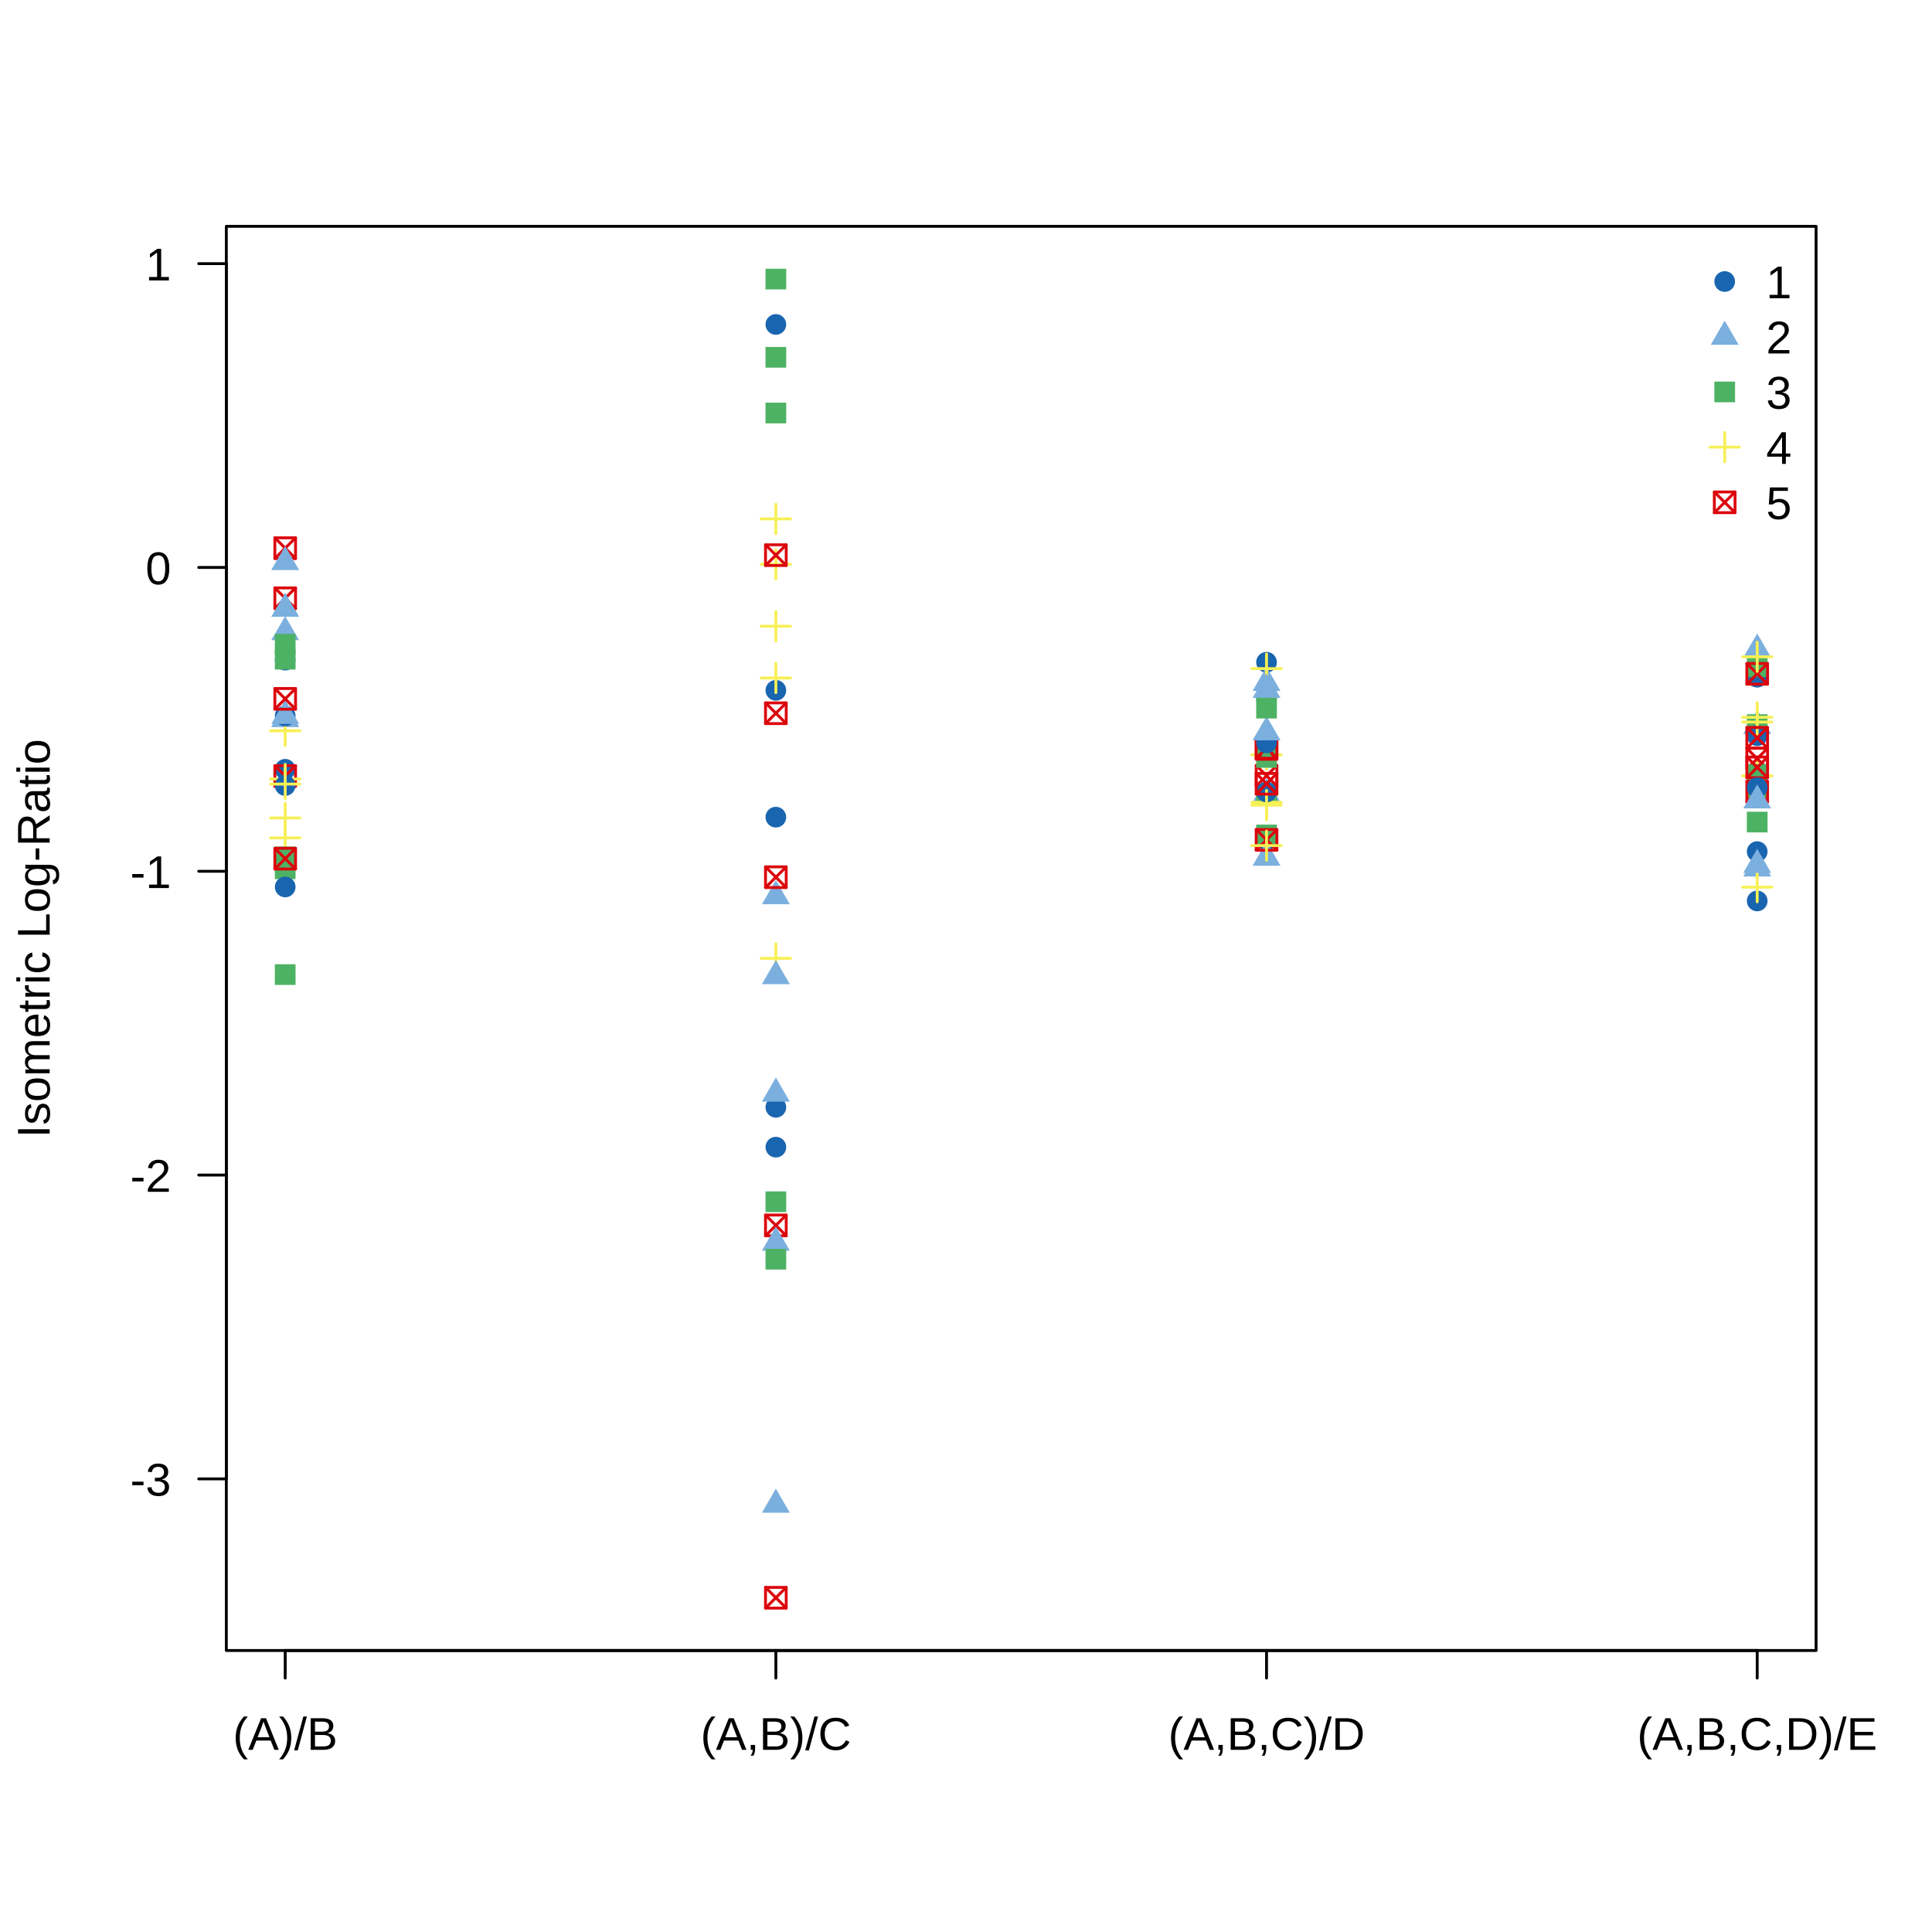
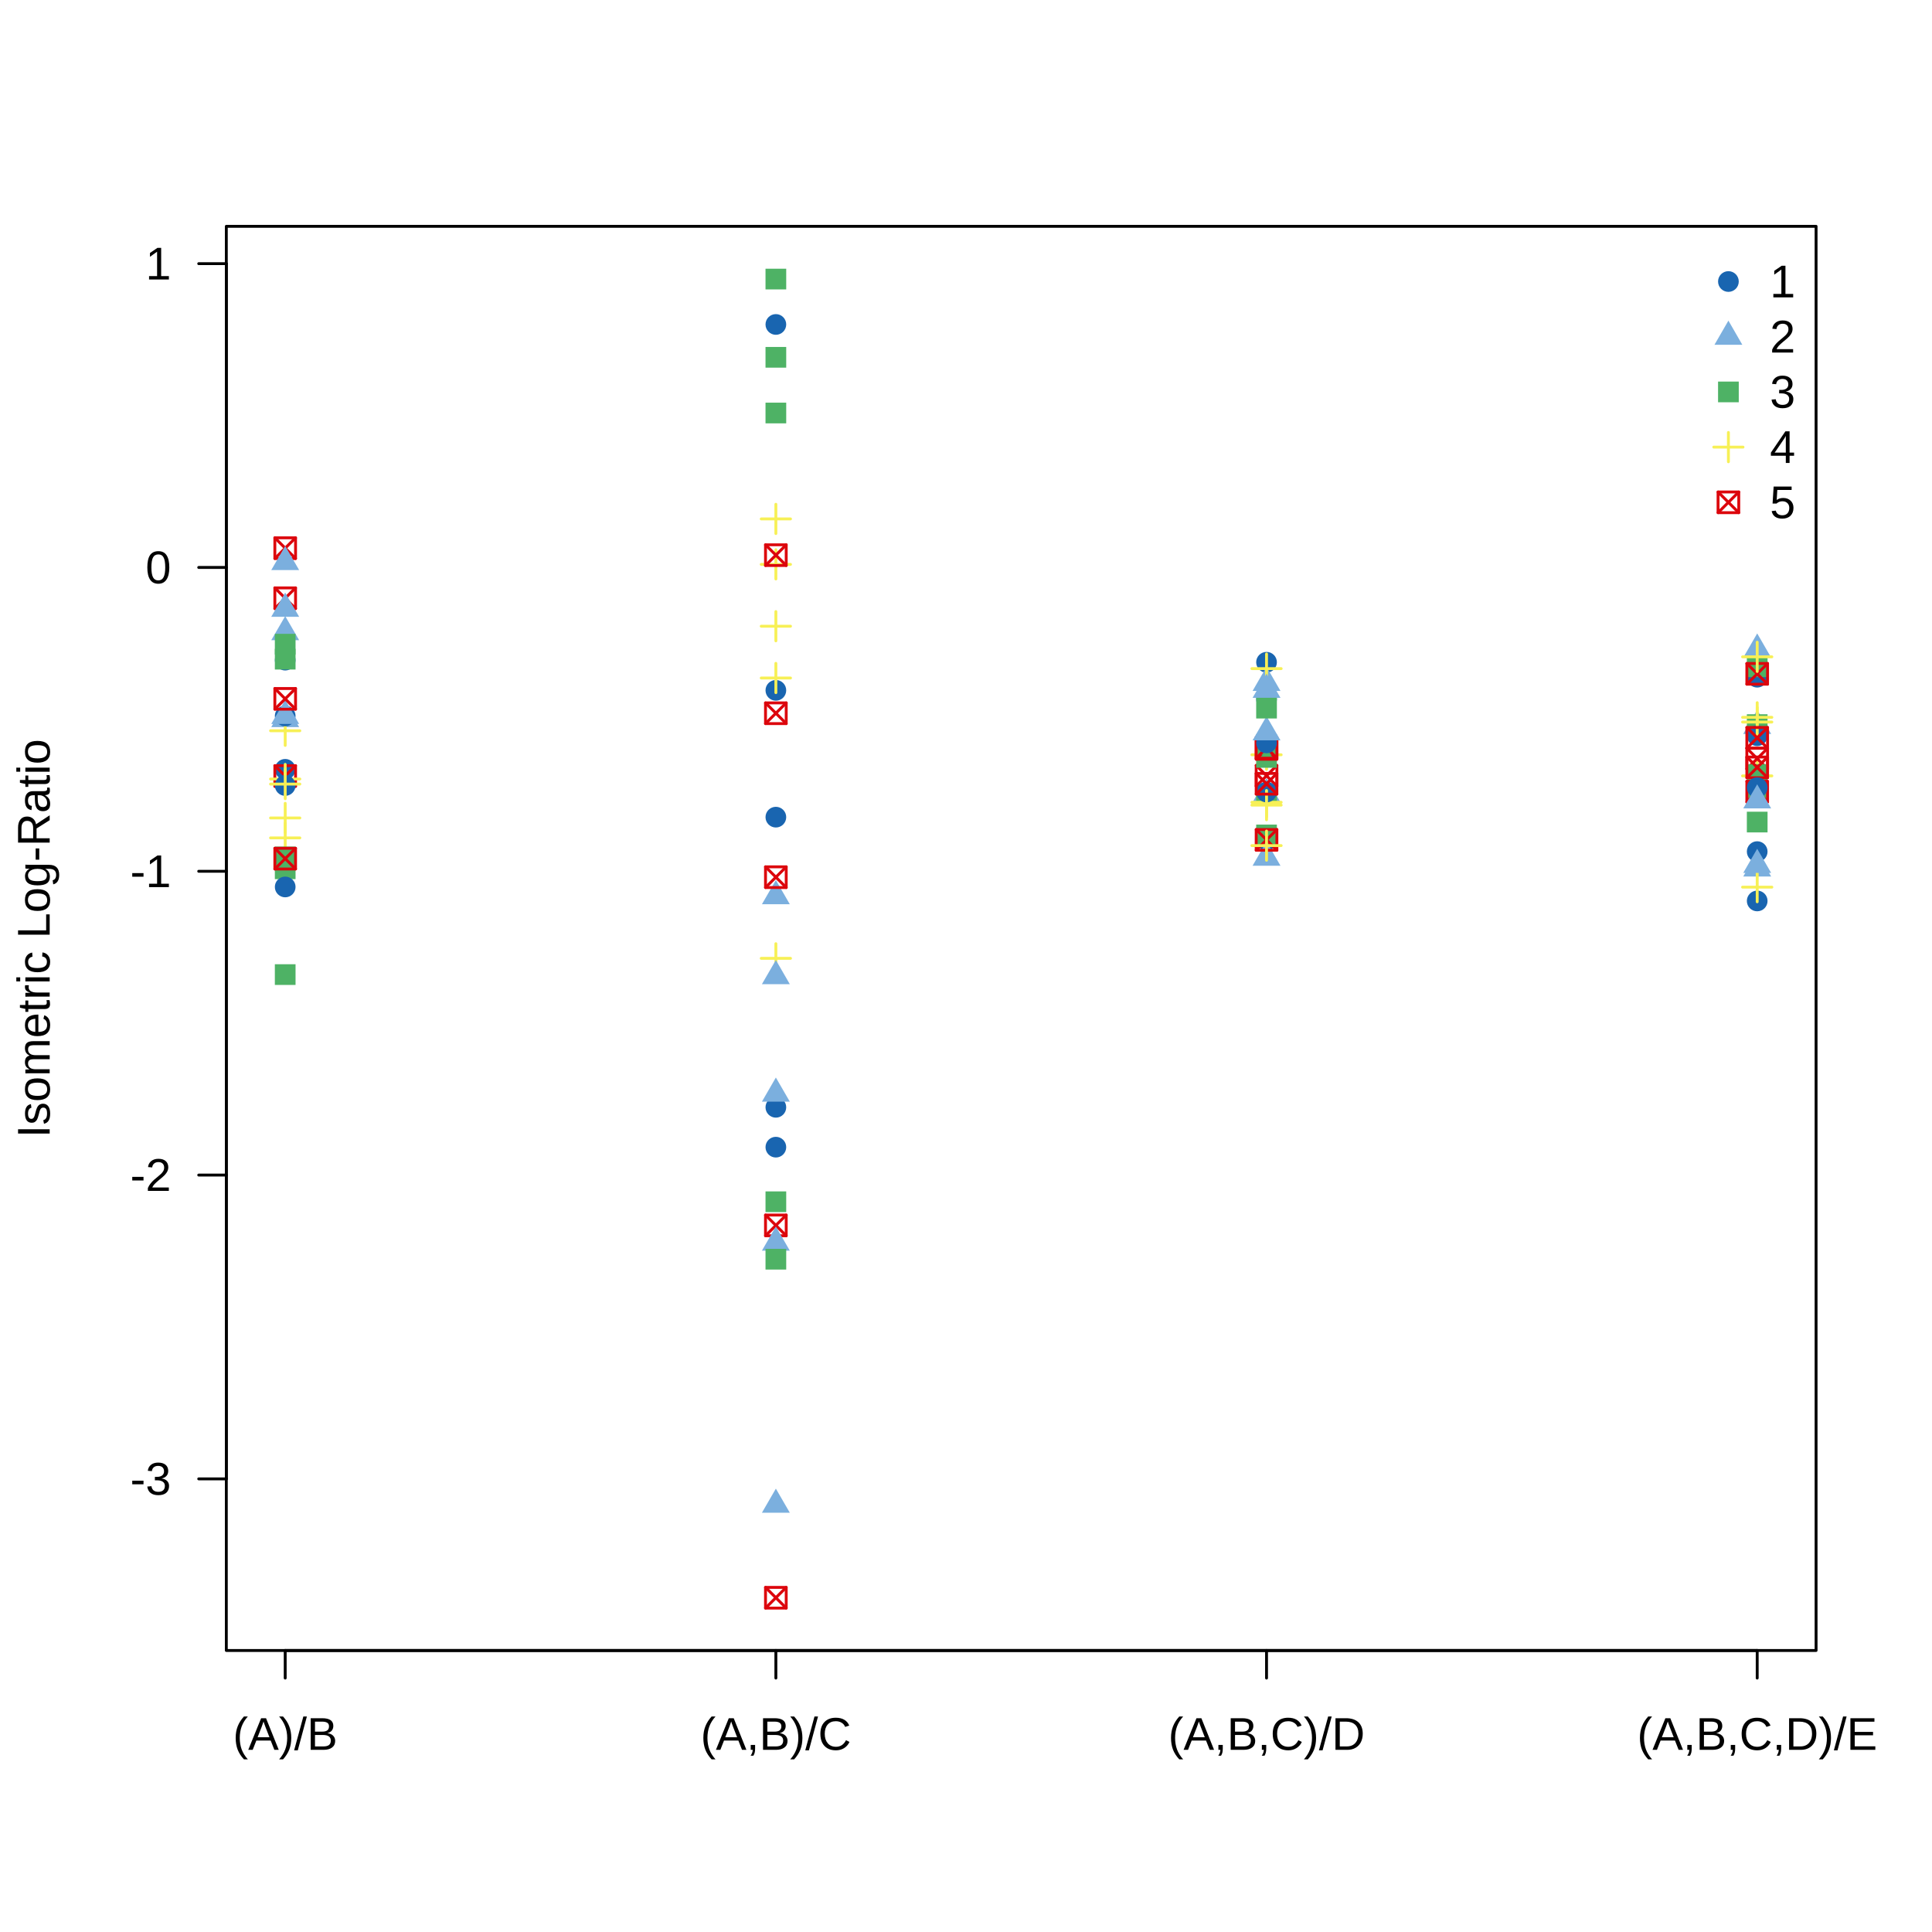
<svg xmlns="http://www.w3.org/2000/svg" class="svglite" width="504.00pt" height="504.00pt" viewBox="0 0 504.00 504.00">
  <defs>
    <style type="text/css">
    .svglite line, .svglite polyline, .svglite polygon, .svglite path, .svglite rect, .svglite circle {
      fill: none;
      stroke: #000000;
      stroke-linecap: round;
      stroke-linejoin: round;
      stroke-miterlimit: 10.00;
    }
    .svglite text {
      white-space: pre;
    }
  </style>
  </defs>
  <rect width="100%" height="100%" style="stroke: none; fill: #FFFFFF;" />
  <defs>
    <clipPath id="cpMC4wMHw1MDQuMDB8MC4wMHw1MDQuMDA=">
      <rect x="0.00" y="0.00" width="504.00" height="504.00" />
    </clipPath>
  </defs>
  <g clip-path="url(#cpMC4wMHw1MDQuMDB8MC4wMHw1MDQuMDA=)">
</g>
  <defs>
    <clipPath id="cpNTkuMDR8NDczLjc2fDU5LjA0fDQzMC41Ng==">
      <rect x="59.04" y="59.04" width="414.72" height="371.52" />
    </clipPath>
  </defs>
  <g clip-path="url(#cpNTkuMDR8NDczLjc2fDU5LjA0fDQzMC41Ng==)">
    <circle cx="74.40" cy="172.21" r="2.70" style="stroke-width: 0.75; stroke: none; fill: #1965B0;" />
    <polygon points="74.40,183.38 78.04,189.68 70.76,189.68 " style="stroke-width: 0.75; stroke: none; fill: #7BAFDE;" />
    <polygon points="71.70,229.34 77.10,229.34 77.10,223.94 71.70,223.94 " style="stroke-width: 0.75; stroke: none; fill: #4EB265;" />
    <line x1="70.58" y1="190.63" x2="78.22" y2="190.63" style="stroke-width: 0.75; stroke: #F7F056;" />
    <line x1="74.40" y1="194.45" x2="74.40" y2="186.82" style="stroke-width: 0.75; stroke: #F7F056;" />
    <rect x="71.70" y="153.36" width="5.40" height="5.40" style="stroke-width: 0.75; stroke: #DC050C;" />
    <line x1="71.70" y1="158.76" x2="77.10" y2="153.36" style="stroke-width: 0.75; stroke: #DC050C;" />
    <line x1="71.70" y1="153.36" x2="77.10" y2="158.76" style="stroke-width: 0.75; stroke: #DC050C;" />
    <circle cx="74.40" cy="186.77" r="2.70" style="stroke-width: 0.75; stroke: none; fill: #1965B0;" />
    <polygon points="74.40,160.72 78.04,167.01 70.76,167.01 " style="stroke-width: 0.75; stroke: none; fill: #7BAFDE;" />
    <polygon points="71.70,256.94 77.10,256.94 77.10,251.54 71.70,251.54 " style="stroke-width: 0.75; stroke: none; fill: #4EB265;" />
    <line x1="70.58" y1="218.58" x2="78.22" y2="218.58" style="stroke-width: 0.75; stroke: #F7F056;" />
    <line x1="74.40" y1="222.40" x2="74.40" y2="214.76" style="stroke-width: 0.75; stroke: #F7F056;" />
    <rect x="71.70" y="140.30" width="5.40" height="5.40" style="stroke-width: 0.75; stroke: #DC050C;" />
    <line x1="71.70" y1="145.70" x2="77.10" y2="140.30" style="stroke-width: 0.75; stroke: #DC050C;" />
    <line x1="71.70" y1="140.30" x2="77.10" y2="145.70" style="stroke-width: 0.75; stroke: #DC050C;" />
    <circle cx="74.40" cy="200.69" r="2.70" style="stroke-width: 0.75; stroke: none; fill: #1965B0;" />
    <polygon points="74.40,154.60 78.04,160.90 70.76,160.90 " style="stroke-width: 0.75; stroke: none; fill: #7BAFDE;" />
    <polygon points="71.70,226.24 77.10,226.24 77.10,220.84 71.70,220.84 " style="stroke-width: 0.75; stroke: none; fill: #4EB265;" />
    <line x1="70.58" y1="213.38" x2="78.22" y2="213.38" style="stroke-width: 0.75; stroke: #F7F056;" />
    <line x1="74.40" y1="217.20" x2="74.40" y2="209.56" style="stroke-width: 0.75; stroke: #F7F056;" />
    <rect x="71.70" y="199.74" width="5.40" height="5.40" style="stroke-width: 0.75; stroke: #DC050C;" />
    <line x1="71.70" y1="205.14" x2="77.10" y2="199.74" style="stroke-width: 0.75; stroke: #DC050C;" />
    <line x1="71.70" y1="199.74" x2="77.10" y2="205.14" style="stroke-width: 0.75; stroke: #DC050C;" />
    <circle cx="74.40" cy="231.38" r="2.70" style="stroke-width: 0.75; stroke: none; fill: #1965B0;" />
    <polygon points="74.40,142.43 78.04,148.72 70.76,148.72 " style="stroke-width: 0.75; stroke: none; fill: #7BAFDE;" />
    <polygon points="71.70,174.66 77.10,174.66 77.10,169.26 71.70,169.26 " style="stroke-width: 0.75; stroke: none; fill: #4EB265;" />
    <line x1="70.58" y1="203.22" x2="78.22" y2="203.22" style="stroke-width: 0.75; stroke: #F7F056;" />
    <line x1="74.40" y1="207.04" x2="74.40" y2="199.40" style="stroke-width: 0.75; stroke: #F7F056;" />
    <rect x="71.70" y="221.29" width="5.40" height="5.40" style="stroke-width: 0.75; stroke: #DC050C;" />
    <line x1="71.70" y1="226.69" x2="77.10" y2="221.29" style="stroke-width: 0.75; stroke: #DC050C;" />
    <line x1="71.70" y1="221.29" x2="77.10" y2="226.69" style="stroke-width: 0.75; stroke: #DC050C;" />
    <circle cx="74.40" cy="204.91" r="2.70" style="stroke-width: 0.75; stroke: none; fill: #1965B0;" />
    <polygon points="74.40,182.57 78.04,188.86 70.76,188.86 " style="stroke-width: 0.75; stroke: none; fill: #7BAFDE;" />
    <polygon points="71.70,170.75 77.10,170.75 77.10,165.35 71.70,165.35 " style="stroke-width: 0.75; stroke: none; fill: #4EB265;" />
    <line x1="70.58" y1="204.54" x2="78.22" y2="204.54" style="stroke-width: 0.75; stroke: #F7F056;" />
    <line x1="74.40" y1="208.36" x2="74.40" y2="200.72" style="stroke-width: 0.75; stroke: #F7F056;" />
    <rect x="71.70" y="179.61" width="5.40" height="5.40" style="stroke-width: 0.75; stroke: #DC050C;" />
    <line x1="71.70" y1="185.01" x2="77.10" y2="179.61" style="stroke-width: 0.75; stroke: #DC050C;" />
    <line x1="71.70" y1="179.61" x2="77.10" y2="185.01" style="stroke-width: 0.75; stroke: #DC050C;" />
    <circle cx="202.40" cy="299.26" r="2.70" style="stroke-width: 0.75; stroke: none; fill: #1965B0;" />
    <polygon points="202.40,229.59 206.04,235.89 198.76,235.89 " style="stroke-width: 0.75; stroke: none; fill: #7BAFDE;" />
    <polygon points="199.70,110.44 205.10,110.44 205.10,105.04 199.70,105.04 " style="stroke-width: 0.75; stroke: none; fill: #4EB265;" />
    <line x1="198.58" y1="250.00" x2="206.22" y2="250.00" style="stroke-width: 0.75; stroke: #F7F056;" />
    <line x1="202.40" y1="253.81" x2="202.40" y2="246.18" style="stroke-width: 0.75; stroke: #F7F056;" />
    <rect x="199.70" y="316.97" width="5.40" height="5.40" style="stroke-width: 0.75; stroke: #DC050C;" />
    <line x1="199.70" y1="322.37" x2="205.10" y2="316.97" style="stroke-width: 0.75; stroke: #DC050C;" />
    <line x1="199.70" y1="316.97" x2="205.10" y2="322.37" style="stroke-width: 0.75; stroke: #DC050C;" />
    <circle cx="202.40" cy="288.86" r="2.70" style="stroke-width: 0.75; stroke: none; fill: #1965B0;" />
    <polygon points="202.40,281.09 206.04,287.39 198.76,287.39 " style="stroke-width: 0.75; stroke: none; fill: #7BAFDE;" />
    <polygon points="199.70,75.50 205.10,75.50 205.10,70.10 199.70,70.10 " style="stroke-width: 0.75; stroke: none; fill: #4EB265;" />
    <line x1="198.58" y1="135.37" x2="206.22" y2="135.37" style="stroke-width: 0.75; stroke: #F7F056;" />
    <line x1="202.40" y1="139.19" x2="202.40" y2="131.55" style="stroke-width: 0.75; stroke: #F7F056;" />
    <rect x="199.70" y="414.10" width="5.40" height="5.40" style="stroke-width: 0.75; stroke: #DC050C;" />
    <line x1="199.70" y1="419.50" x2="205.10" y2="414.10" style="stroke-width: 0.75; stroke: #DC050C;" />
    <line x1="199.70" y1="414.10" x2="205.10" y2="419.50" style="stroke-width: 0.75; stroke: #DC050C;" />
    <circle cx="202.40" cy="213.17" r="2.70" style="stroke-width: 0.75; stroke: none; fill: #1965B0;" />
    <polygon points="202.40,319.96 206.04,326.26 198.76,326.26 " style="stroke-width: 0.75; stroke: none; fill: #7BAFDE;" />
    <polygon points="199.70,95.91 205.10,95.91 205.10,90.51 199.70,90.51 " style="stroke-width: 0.75; stroke: none; fill: #4EB265;" />
    <line x1="198.58" y1="147.23" x2="206.22" y2="147.23" style="stroke-width: 0.75; stroke: #F7F056;" />
    <line x1="202.40" y1="151.04" x2="202.40" y2="143.41" style="stroke-width: 0.75; stroke: #F7F056;" />
    <rect x="199.70" y="183.36" width="5.40" height="5.40" style="stroke-width: 0.75; stroke: #DC050C;" />
    <line x1="199.70" y1="188.76" x2="205.10" y2="183.36" style="stroke-width: 0.75; stroke: #DC050C;" />
    <line x1="199.70" y1="183.36" x2="205.10" y2="188.76" style="stroke-width: 0.75; stroke: #DC050C;" />
    <circle cx="202.40" cy="84.64" r="2.70" style="stroke-width: 0.75; stroke: none; fill: #1965B0;" />
    <polygon points="202.40,388.34 206.04,394.63 198.76,394.63 " style="stroke-width: 0.75; stroke: none; fill: #7BAFDE;" />
    <polygon points="199.70,316.20 205.10,316.20 205.10,310.80 199.70,310.80 " style="stroke-width: 0.75; stroke: none; fill: #4EB265;" />
    <line x1="198.58" y1="163.36" x2="206.22" y2="163.36" style="stroke-width: 0.75; stroke: #F7F056;" />
    <line x1="202.40" y1="167.18" x2="202.40" y2="159.54" style="stroke-width: 0.75; stroke: #F7F056;" />
    <rect x="199.70" y="142.12" width="5.40" height="5.40" style="stroke-width: 0.75; stroke: #DC050C;" />
    <line x1="199.70" y1="147.52" x2="205.10" y2="142.12" style="stroke-width: 0.75; stroke: #DC050C;" />
    <line x1="199.70" y1="142.12" x2="205.10" y2="147.52" style="stroke-width: 0.75; stroke: #DC050C;" />
    <circle cx="202.40" cy="180.09" r="2.70" style="stroke-width: 0.75; stroke: none; fill: #1965B0;" />
    <polygon points="202.40,250.45 206.04,256.74 198.76,256.74 " style="stroke-width: 0.75; stroke: none; fill: #7BAFDE;" />
    <polygon points="199.70,331.19 205.10,331.19 205.10,325.79 199.70,325.79 " style="stroke-width: 0.75; stroke: none; fill: #4EB265;" />
    <line x1="198.58" y1="176.87" x2="206.22" y2="176.87" style="stroke-width: 0.75; stroke: #F7F056;" />
    <line x1="202.40" y1="180.69" x2="202.40" y2="173.05" style="stroke-width: 0.75; stroke: #F7F056;" />
    <rect x="199.70" y="226.13" width="5.40" height="5.40" style="stroke-width: 0.75; stroke: #DC050C;" />
    <line x1="199.70" y1="231.53" x2="205.10" y2="226.13" style="stroke-width: 0.75; stroke: #DC050C;" />
    <line x1="199.70" y1="226.13" x2="205.10" y2="231.53" style="stroke-width: 0.75; stroke: #DC050C;" />
    <circle cx="330.40" cy="219.19" r="2.70" style="stroke-width: 0.75; stroke: none; fill: #1965B0;" />
    <polygon points="330.40,202.97 334.04,209.27 326.76,209.27 " style="stroke-width: 0.75; stroke: none; fill: #7BAFDE;" />
    <polygon points="327.70,210.16 333.10,210.16 333.10,204.76 327.70,204.76 " style="stroke-width: 0.75; stroke: none; fill: #4EB265;" />
    <line x1="326.58" y1="196.90" x2="334.22" y2="196.90" style="stroke-width: 0.75; stroke: #F7F056;" />
    <line x1="330.40" y1="200.72" x2="330.40" y2="193.08" style="stroke-width: 0.75; stroke: #F7F056;" />
    <rect x="327.70" y="199.67" width="5.40" height="5.40" style="stroke-width: 0.75; stroke: #DC050C;" />
    <line x1="327.70" y1="205.07" x2="333.10" y2="199.67" style="stroke-width: 0.75; stroke: #DC050C;" />
    <line x1="327.70" y1="199.67" x2="333.10" y2="205.07" style="stroke-width: 0.75; stroke: #DC050C;" />
    <circle cx="330.40" cy="172.76" r="2.70" style="stroke-width: 0.75; stroke: none; fill: #1965B0;" />
    <polygon points="330.40,173.94 334.04,180.24 326.76,180.24 " style="stroke-width: 0.75; stroke: none; fill: #7BAFDE;" />
    <polygon points="327.70,200.29 333.10,200.29 333.10,194.89 327.70,194.89 " style="stroke-width: 0.75; stroke: none; fill: #4EB265;" />
    <line x1="326.58" y1="209.29" x2="334.22" y2="209.29" style="stroke-width: 0.75; stroke: #F7F056;" />
    <line x1="330.40" y1="213.11" x2="330.40" y2="205.47" style="stroke-width: 0.75; stroke: #F7F056;" />
    <rect x="327.70" y="192.66" width="5.40" height="5.40" style="stroke-width: 0.75; stroke: #DC050C;" />
    <line x1="327.70" y1="198.06" x2="333.10" y2="192.66" style="stroke-width: 0.75; stroke: #DC050C;" />
    <line x1="327.70" y1="192.66" x2="333.10" y2="198.06" style="stroke-width: 0.75; stroke: #DC050C;" />
    <circle cx="330.40" cy="206.61" r="2.70" style="stroke-width: 0.75; stroke: none; fill: #1965B0;" />
    <polygon points="330.40,219.54 334.04,225.84 326.76,225.84 " style="stroke-width: 0.75; stroke: none; fill: #7BAFDE;" />
    <polygon points="327.70,220.51 333.10,220.51 333.10,215.11 327.70,215.11 " style="stroke-width: 0.75; stroke: none; fill: #4EB265;" />
    <line x1="326.58" y1="174.42" x2="334.22" y2="174.42" style="stroke-width: 0.75; stroke: #F7F056;" />
    <line x1="330.40" y1="178.24" x2="330.40" y2="170.60" style="stroke-width: 0.75; stroke: #F7F056;" />
    <rect x="327.70" y="216.40" width="5.40" height="5.40" style="stroke-width: 0.75; stroke: #DC050C;" />
    <line x1="327.70" y1="221.80" x2="333.10" y2="216.40" style="stroke-width: 0.75; stroke: #DC050C;" />
    <line x1="327.70" y1="216.40" x2="333.10" y2="221.80" style="stroke-width: 0.75; stroke: #DC050C;" />
    <circle cx="330.40" cy="182.41" r="2.70" style="stroke-width: 0.75; stroke: none; fill: #1965B0;" />
    <polygon points="330.40,175.74 334.04,182.04 326.76,182.04 " style="stroke-width: 0.75; stroke: none; fill: #7BAFDE;" />
    <polygon points="327.70,196.91 333.10,196.91 333.10,191.51 327.70,191.51 " style="stroke-width: 0.75; stroke: none; fill: #4EB265;" />
    <line x1="326.58" y1="220.59" x2="334.22" y2="220.59" style="stroke-width: 0.75; stroke: #F7F056;" />
    <line x1="330.40" y1="224.41" x2="330.40" y2="216.78" style="stroke-width: 0.75; stroke: #F7F056;" />
    <rect x="327.70" y="192.39" width="5.40" height="5.40" style="stroke-width: 0.75; stroke: #DC050C;" />
    <line x1="327.70" y1="197.79" x2="333.10" y2="192.39" style="stroke-width: 0.75; stroke: #DC050C;" />
    <line x1="327.70" y1="192.39" x2="333.10" y2="197.79" style="stroke-width: 0.75; stroke: #DC050C;" />
    <circle cx="330.40" cy="193.80" r="2.70" style="stroke-width: 0.75; stroke: none; fill: #1965B0;" />
    <polygon points="330.40,186.83 334.04,193.13 326.76,193.13 " style="stroke-width: 0.75; stroke: none; fill: #7BAFDE;" />
    <polygon points="327.70,187.43 333.10,187.43 333.10,182.03 327.70,182.03 " style="stroke-width: 0.75; stroke: none; fill: #4EB265;" />
    <line x1="326.58" y1="210.03" x2="334.22" y2="210.03" style="stroke-width: 0.75; stroke: #F7F056;" />
    <line x1="330.40" y1="213.85" x2="330.40" y2="206.21" style="stroke-width: 0.75; stroke: #F7F056;" />
    <rect x="327.70" y="201.76" width="5.40" height="5.40" style="stroke-width: 0.75; stroke: #DC050C;" />
    <line x1="327.70" y1="207.16" x2="333.10" y2="201.76" style="stroke-width: 0.75; stroke: #DC050C;" />
    <line x1="327.70" y1="201.76" x2="333.10" y2="207.16" style="stroke-width: 0.75; stroke: #DC050C;" />
    <circle cx="458.40" cy="176.66" r="2.70" style="stroke-width: 0.75; stroke: none; fill: #1965B0;" />
    <polygon points="458.40,185.16 462.04,191.46 454.76,191.46 " style="stroke-width: 0.75; stroke: none; fill: #7BAFDE;" />
    <polygon points="455.70,191.73 461.10,191.73 461.10,186.33 455.70,186.33 " style="stroke-width: 0.75; stroke: none; fill: #4EB265;" />
    <line x1="454.58" y1="202.41" x2="462.22" y2="202.41" style="stroke-width: 0.75; stroke: #F7F056;" />
    <line x1="458.40" y1="206.23" x2="458.40" y2="198.59" style="stroke-width: 0.75; stroke: #F7F056;" />
    <rect x="455.70" y="195.20" width="5.40" height="5.40" style="stroke-width: 0.75; stroke: #DC050C;" />
    <line x1="455.70" y1="200.60" x2="461.10" y2="195.20" style="stroke-width: 0.75; stroke: #DC050C;" />
    <line x1="455.70" y1="195.20" x2="461.10" y2="200.60" style="stroke-width: 0.75; stroke: #DC050C;" />
    <circle cx="458.40" cy="235.03" r="2.70" style="stroke-width: 0.75; stroke: none; fill: #1965B0;" />
    <polygon points="458.40,222.35 462.04,228.65 454.76,228.65 " style="stroke-width: 0.75; stroke: none; fill: #7BAFDE;" />
    <polygon points="455.70,204.75 461.10,204.75 461.10,199.35 455.70,199.35 " style="stroke-width: 0.75; stroke: none; fill: #4EB265;" />
    <line x1="454.58" y1="187.13" x2="462.22" y2="187.13" style="stroke-width: 0.75; stroke: #F7F056;" />
    <line x1="458.40" y1="190.95" x2="458.40" y2="183.31" style="stroke-width: 0.75; stroke: #F7F056;" />
    <rect x="455.70" y="197.49" width="5.40" height="5.40" style="stroke-width: 0.75; stroke: #DC050C;" />
    <line x1="455.70" y1="202.89" x2="461.10" y2="197.49" style="stroke-width: 0.75; stroke: #DC050C;" />
    <line x1="455.70" y1="197.49" x2="461.10" y2="202.89" style="stroke-width: 0.75; stroke: #DC050C;" />
    <circle cx="458.40" cy="191.93" r="2.70" style="stroke-width: 0.75; stroke: none; fill: #1965B0;" />
    <polygon points="458.40,165.24 462.04,171.54 454.76,171.54 " style="stroke-width: 0.75; stroke: none; fill: #7BAFDE;" />
    <polygon points="455.70,176.64 461.10,176.64 461.10,171.24 455.70,171.24 " style="stroke-width: 0.75; stroke: none; fill: #4EB265;" />
    <line x1="454.58" y1="231.43" x2="462.22" y2="231.43" style="stroke-width: 0.75; stroke: #F7F056;" />
    <line x1="458.40" y1="235.25" x2="458.40" y2="227.61" style="stroke-width: 0.75; stroke: #F7F056;" />
    <rect x="455.70" y="173.08" width="5.40" height="5.40" style="stroke-width: 0.75; stroke: #DC050C;" />
    <line x1="455.70" y1="178.48" x2="461.10" y2="173.08" style="stroke-width: 0.75; stroke: #DC050C;" />
    <line x1="455.70" y1="173.08" x2="461.10" y2="178.48" style="stroke-width: 0.75; stroke: #DC050C;" />
    <circle cx="458.40" cy="222.16" r="2.70" style="stroke-width: 0.75; stroke: none; fill: #1965B0;" />
    <polygon points="458.40,221.41 462.04,227.71 454.76,227.71 " style="stroke-width: 0.75; stroke: none; fill: #7BAFDE;" />
    <polygon points="455.70,209.38 461.10,209.38 461.10,203.98 455.70,203.98 " style="stroke-width: 0.75; stroke: none; fill: #4EB265;" />
    <line x1="454.58" y1="171.35" x2="462.22" y2="171.35" style="stroke-width: 0.75; stroke: #F7F056;" />
    <line x1="458.40" y1="175.17" x2="458.40" y2="167.53" style="stroke-width: 0.75; stroke: #F7F056;" />
    <rect x="455.70" y="203.82" width="5.40" height="5.40" style="stroke-width: 0.75; stroke: #DC050C;" />
    <line x1="455.70" y1="209.22" x2="461.10" y2="203.82" style="stroke-width: 0.75; stroke: #DC050C;" />
    <line x1="455.70" y1="203.82" x2="461.10" y2="209.22" style="stroke-width: 0.75; stroke: #DC050C;" />
    <circle cx="458.40" cy="205.47" r="2.70" style="stroke-width: 0.75; stroke: none; fill: #1965B0;" />
    <polygon points="458.40,204.60 462.04,210.89 454.76,210.89 " style="stroke-width: 0.75; stroke: none; fill: #7BAFDE;" />
    <polygon points="455.70,217.15 461.10,217.15 461.10,211.75 455.70,211.75 " style="stroke-width: 0.75; stroke: none; fill: #4EB265;" />
    <line x1="454.58" y1="188.36" x2="462.22" y2="188.36" style="stroke-width: 0.75; stroke: #F7F056;" />
    <line x1="458.40" y1="192.18" x2="458.40" y2="184.55" style="stroke-width: 0.75; stroke: #F7F056;" />
    <rect x="455.70" y="189.77" width="5.40" height="5.40" style="stroke-width: 0.75; stroke: #DC050C;" />
    <line x1="455.70" y1="195.17" x2="461.10" y2="189.77" style="stroke-width: 0.75; stroke: #DC050C;" />
    <line x1="455.70" y1="189.77" x2="461.10" y2="195.17" style="stroke-width: 0.75; stroke: #DC050C;" />
  </g>
  <g clip-path="url(#cpMC4wMHw1MDQuMDB8MC4wMHw1MDQuMDA=)">
    <line x1="74.40" y1="430.56" x2="458.40" y2="430.56" style="stroke-width: 0.75;" />
    <line x1="74.40" y1="430.56" x2="74.40" y2="437.76" style="stroke-width: 0.75;" />
    <line x1="202.40" y1="430.56" x2="202.40" y2="437.76" style="stroke-width: 0.75;" />
    <line x1="330.40" y1="430.56" x2="330.40" y2="437.76" style="stroke-width: 0.75;" />
    <line x1="458.40" y1="430.56" x2="458.40" y2="437.76" style="stroke-width: 0.75;" />
-     <text x="74.40" y="456.48" text-anchor="middle" style="font-size: 12.00px; font-family: &quot;Arial&quot;;" textLength="29.85px" lengthAdjust="spacingAndGlyphs">(A)/B</text>
-     <text x="202.40" y="456.48" text-anchor="middle" style="font-size: 12.00px; font-family: &quot;Arial&quot;;" textLength="42.05px" lengthAdjust="spacingAndGlyphs">(A,B)/C</text>
-     <text x="330.40" y="456.48" text-anchor="middle" style="font-size: 12.00px; font-family: &quot;Arial&quot;;" textLength="55.11px" lengthAdjust="spacingAndGlyphs">(A,B,C)/D</text>
-     <text x="458.40" y="456.48" text-anchor="middle" style="font-size: 12.00px; font-family: &quot;Arial&quot;;" textLength="66.51px" lengthAdjust="spacingAndGlyphs">(A,B,C,D)/E</text>
+     <text x="74.40" y="456.48" text-anchor="middle" style="font-size: 12.00px; font-family: &quot;Liberation Sans&quot;;" textLength="27.34px" lengthAdjust="spacingAndGlyphs">(A)/B</text>
+     <text x="202.40" y="456.48" text-anchor="middle" style="font-size: 12.00px; font-family: &quot;Liberation Sans&quot;;" textLength="39.34px" lengthAdjust="spacingAndGlyphs">(A,B)/C</text>
+     <text x="330.40" y="456.48" text-anchor="middle" style="font-size: 12.00px; font-family: &quot;Liberation Sans&quot;;" textLength="51.34px" lengthAdjust="spacingAndGlyphs">(A,B,C)/D</text>
+     <text x="458.40" y="456.48" text-anchor="middle" style="font-size: 12.00px; font-family: &quot;Liberation Sans&quot;;" textLength="62.68px" lengthAdjust="spacingAndGlyphs">(A,B,C,D)/E</text>
    <line x1="59.04" y1="385.79" x2="59.04" y2="68.78" style="stroke-width: 0.75;" />
    <line x1="59.04" y1="385.79" x2="51.84" y2="385.79" style="stroke-width: 0.75;" />
    <line x1="59.04" y1="306.54" x2="51.84" y2="306.54" style="stroke-width: 0.75;" />
    <line x1="59.04" y1="227.29" x2="51.84" y2="227.29" style="stroke-width: 0.75;" />
    <line x1="59.04" y1="148.03" x2="51.84" y2="148.03" style="stroke-width: 0.75;" />
    <line x1="59.04" y1="68.78" x2="51.84" y2="68.78" style="stroke-width: 0.75;" />
-     <text x="44.64" y="390.17" text-anchor="end" style="font-size: 12.00px; font-family: &quot;Arial&quot;;" textLength="11.97px" lengthAdjust="spacingAndGlyphs">-3</text>
-     <text x="44.64" y="310.91" text-anchor="end" style="font-size: 12.00px; font-family: &quot;Arial&quot;;" textLength="11.97px" lengthAdjust="spacingAndGlyphs">-2</text>
-     <text x="44.64" y="231.66" text-anchor="end" style="font-size: 12.00px; font-family: &quot;Arial&quot;;" textLength="11.97px" lengthAdjust="spacingAndGlyphs">-1</text>
-     <text x="44.64" y="152.41" text-anchor="end" style="font-size: 12.00px; font-family: &quot;Arial&quot;;" textLength="7.64px" lengthAdjust="spacingAndGlyphs">0</text>
-     <text x="44.64" y="73.15" text-anchor="end" style="font-size: 12.00px; font-family: &quot;Arial&quot;;" textLength="7.64px" lengthAdjust="spacingAndGlyphs">1</text>
+     <text x="44.64" y="389.92" text-anchor="end" style="font-size: 12.00px; font-family: &quot;Liberation Sans&quot;;" textLength="10.67px" lengthAdjust="spacingAndGlyphs">-3</text>
+     <text x="44.64" y="310.67" text-anchor="end" style="font-size: 12.00px; font-family: &quot;Liberation Sans&quot;;" textLength="10.67px" lengthAdjust="spacingAndGlyphs">-2</text>
+     <text x="44.64" y="231.42" text-anchor="end" style="font-size: 12.00px; font-family: &quot;Liberation Sans&quot;;" textLength="10.67px" lengthAdjust="spacingAndGlyphs">-1</text>
+     <text x="44.64" y="152.16" text-anchor="end" style="font-size: 12.00px; font-family: &quot;Liberation Sans&quot;;" textLength="6.67px" lengthAdjust="spacingAndGlyphs">0</text>
+     <text x="44.64" y="72.91" text-anchor="end" style="font-size: 12.00px; font-family: &quot;Liberation Sans&quot;;" textLength="6.67px" lengthAdjust="spacingAndGlyphs">1</text>
    <polygon points="59.04,430.56 473.76,430.56 473.76,59.04 59.04,59.04 " style="stroke-width: 0.75;" />
-     <text transform="translate(12.96,244.80) rotate(-90)" text-anchor="middle" style="font-size: 12.00px; font-family: &quot;Arial&quot;;" textLength="116.21px" lengthAdjust="spacingAndGlyphs">Isometric Log-Ratio</text>
+     <text transform="translate(12.96,244.80) rotate(-90)" text-anchor="middle" style="font-size: 12.00px; font-family: &quot;Liberation Sans&quot;;" textLength="104.05px" lengthAdjust="spacingAndGlyphs">Isometric Log-Ratio</text>
  </g>
  <g clip-path="url(#cpNTkuMDR8NDczLjc2fDU5LjA0fDQzMC41Ng==)">
-     <circle cx="449.92" cy="73.44" r="2.70" style="stroke-width: 0.75; stroke: none; fill: #1965B0;" />
-     <polygon points="449.92,83.64 453.56,89.94 446.28,89.94 " style="stroke-width: 0.75; stroke: none; fill: #7BAFDE;" />
-     <polygon points="447.22,104.94 452.62,104.94 452.62,99.54 447.22,99.54 " style="stroke-width: 0.75; stroke: none; fill: #4EB265;" />
-     <line x1="446.10" y1="116.64" x2="453.74" y2="116.64" style="stroke-width: 0.75; stroke: #F7F056;" />
-     <line x1="449.92" y1="120.46" x2="449.92" y2="112.82" style="stroke-width: 0.75; stroke: #F7F056;" />
-     <rect x="447.22" y="128.34" width="5.40" height="5.40" style="stroke-width: 0.75; stroke: #DC050C;" />
-     <line x1="447.22" y1="133.74" x2="452.62" y2="128.34" style="stroke-width: 0.75; stroke: #DC050C;" />
-     <line x1="447.22" y1="128.34" x2="452.62" y2="133.74" style="stroke-width: 0.75; stroke: #DC050C;" />
-     <text x="460.72" y="77.81" style="font-size: 12.00px; font-family: &quot;Arial&quot;;" textLength="7.64px" lengthAdjust="spacingAndGlyphs">1</text>
-     <text x="460.72" y="92.21" style="font-size: 12.00px; font-family: &quot;Arial&quot;;" textLength="7.64px" lengthAdjust="spacingAndGlyphs">2</text>
-     <text x="460.72" y="106.61" style="font-size: 12.00px; font-family: &quot;Arial&quot;;" textLength="7.64px" lengthAdjust="spacingAndGlyphs">3</text>
-     <text x="460.72" y="121.01" style="font-size: 12.00px; font-family: &quot;Arial&quot;;" textLength="7.64px" lengthAdjust="spacingAndGlyphs">4</text>
-     <text x="460.72" y="135.41" style="font-size: 12.00px; font-family: &quot;Arial&quot;;" textLength="7.64px" lengthAdjust="spacingAndGlyphs">5</text>
+     <circle cx="450.89" cy="73.44" r="2.70" style="stroke-width: 0.75; stroke: none; fill: #1965B0;" />
+     <polygon points="450.89,83.64 454.52,89.94 447.25,89.94 " style="stroke-width: 0.75; stroke: none; fill: #7BAFDE;" />
+     <polygon points="448.19,104.94 453.59,104.94 453.59,99.54 448.19,99.54 " style="stroke-width: 0.75; stroke: none; fill: #4EB265;" />
+     <line x1="447.07" y1="116.64" x2="454.70" y2="116.64" style="stroke-width: 0.75; stroke: #F7F056;" />
+     <line x1="450.89" y1="120.46" x2="450.89" y2="112.82" style="stroke-width: 0.75; stroke: #F7F056;" />
+     <rect x="448.19" y="128.34" width="5.40" height="5.40" style="stroke-width: 0.75; stroke: #DC050C;" />
+     <line x1="448.19" y1="133.74" x2="453.59" y2="128.34" style="stroke-width: 0.75; stroke: #DC050C;" />
+     <line x1="448.19" y1="128.34" x2="453.59" y2="133.74" style="stroke-width: 0.75; stroke: #DC050C;" />
+     <text x="461.69" y="77.57" style="font-size: 12.00px; font-family: &quot;Liberation Sans&quot;;" textLength="6.67px" lengthAdjust="spacingAndGlyphs">1</text>
+     <text x="461.69" y="91.97" style="font-size: 12.00px; font-family: &quot;Liberation Sans&quot;;" textLength="6.67px" lengthAdjust="spacingAndGlyphs">2</text>
+     <text x="461.69" y="106.37" style="font-size: 12.00px; font-family: &quot;Liberation Sans&quot;;" textLength="6.67px" lengthAdjust="spacingAndGlyphs">3</text>
+     <text x="461.69" y="120.77" style="font-size: 12.00px; font-family: &quot;Liberation Sans&quot;;" textLength="6.67px" lengthAdjust="spacingAndGlyphs">4</text>
+     <text x="461.69" y="135.17" style="font-size: 12.00px; font-family: &quot;Liberation Sans&quot;;" textLength="6.67px" lengthAdjust="spacingAndGlyphs">5</text>
  </g>
</svg>
